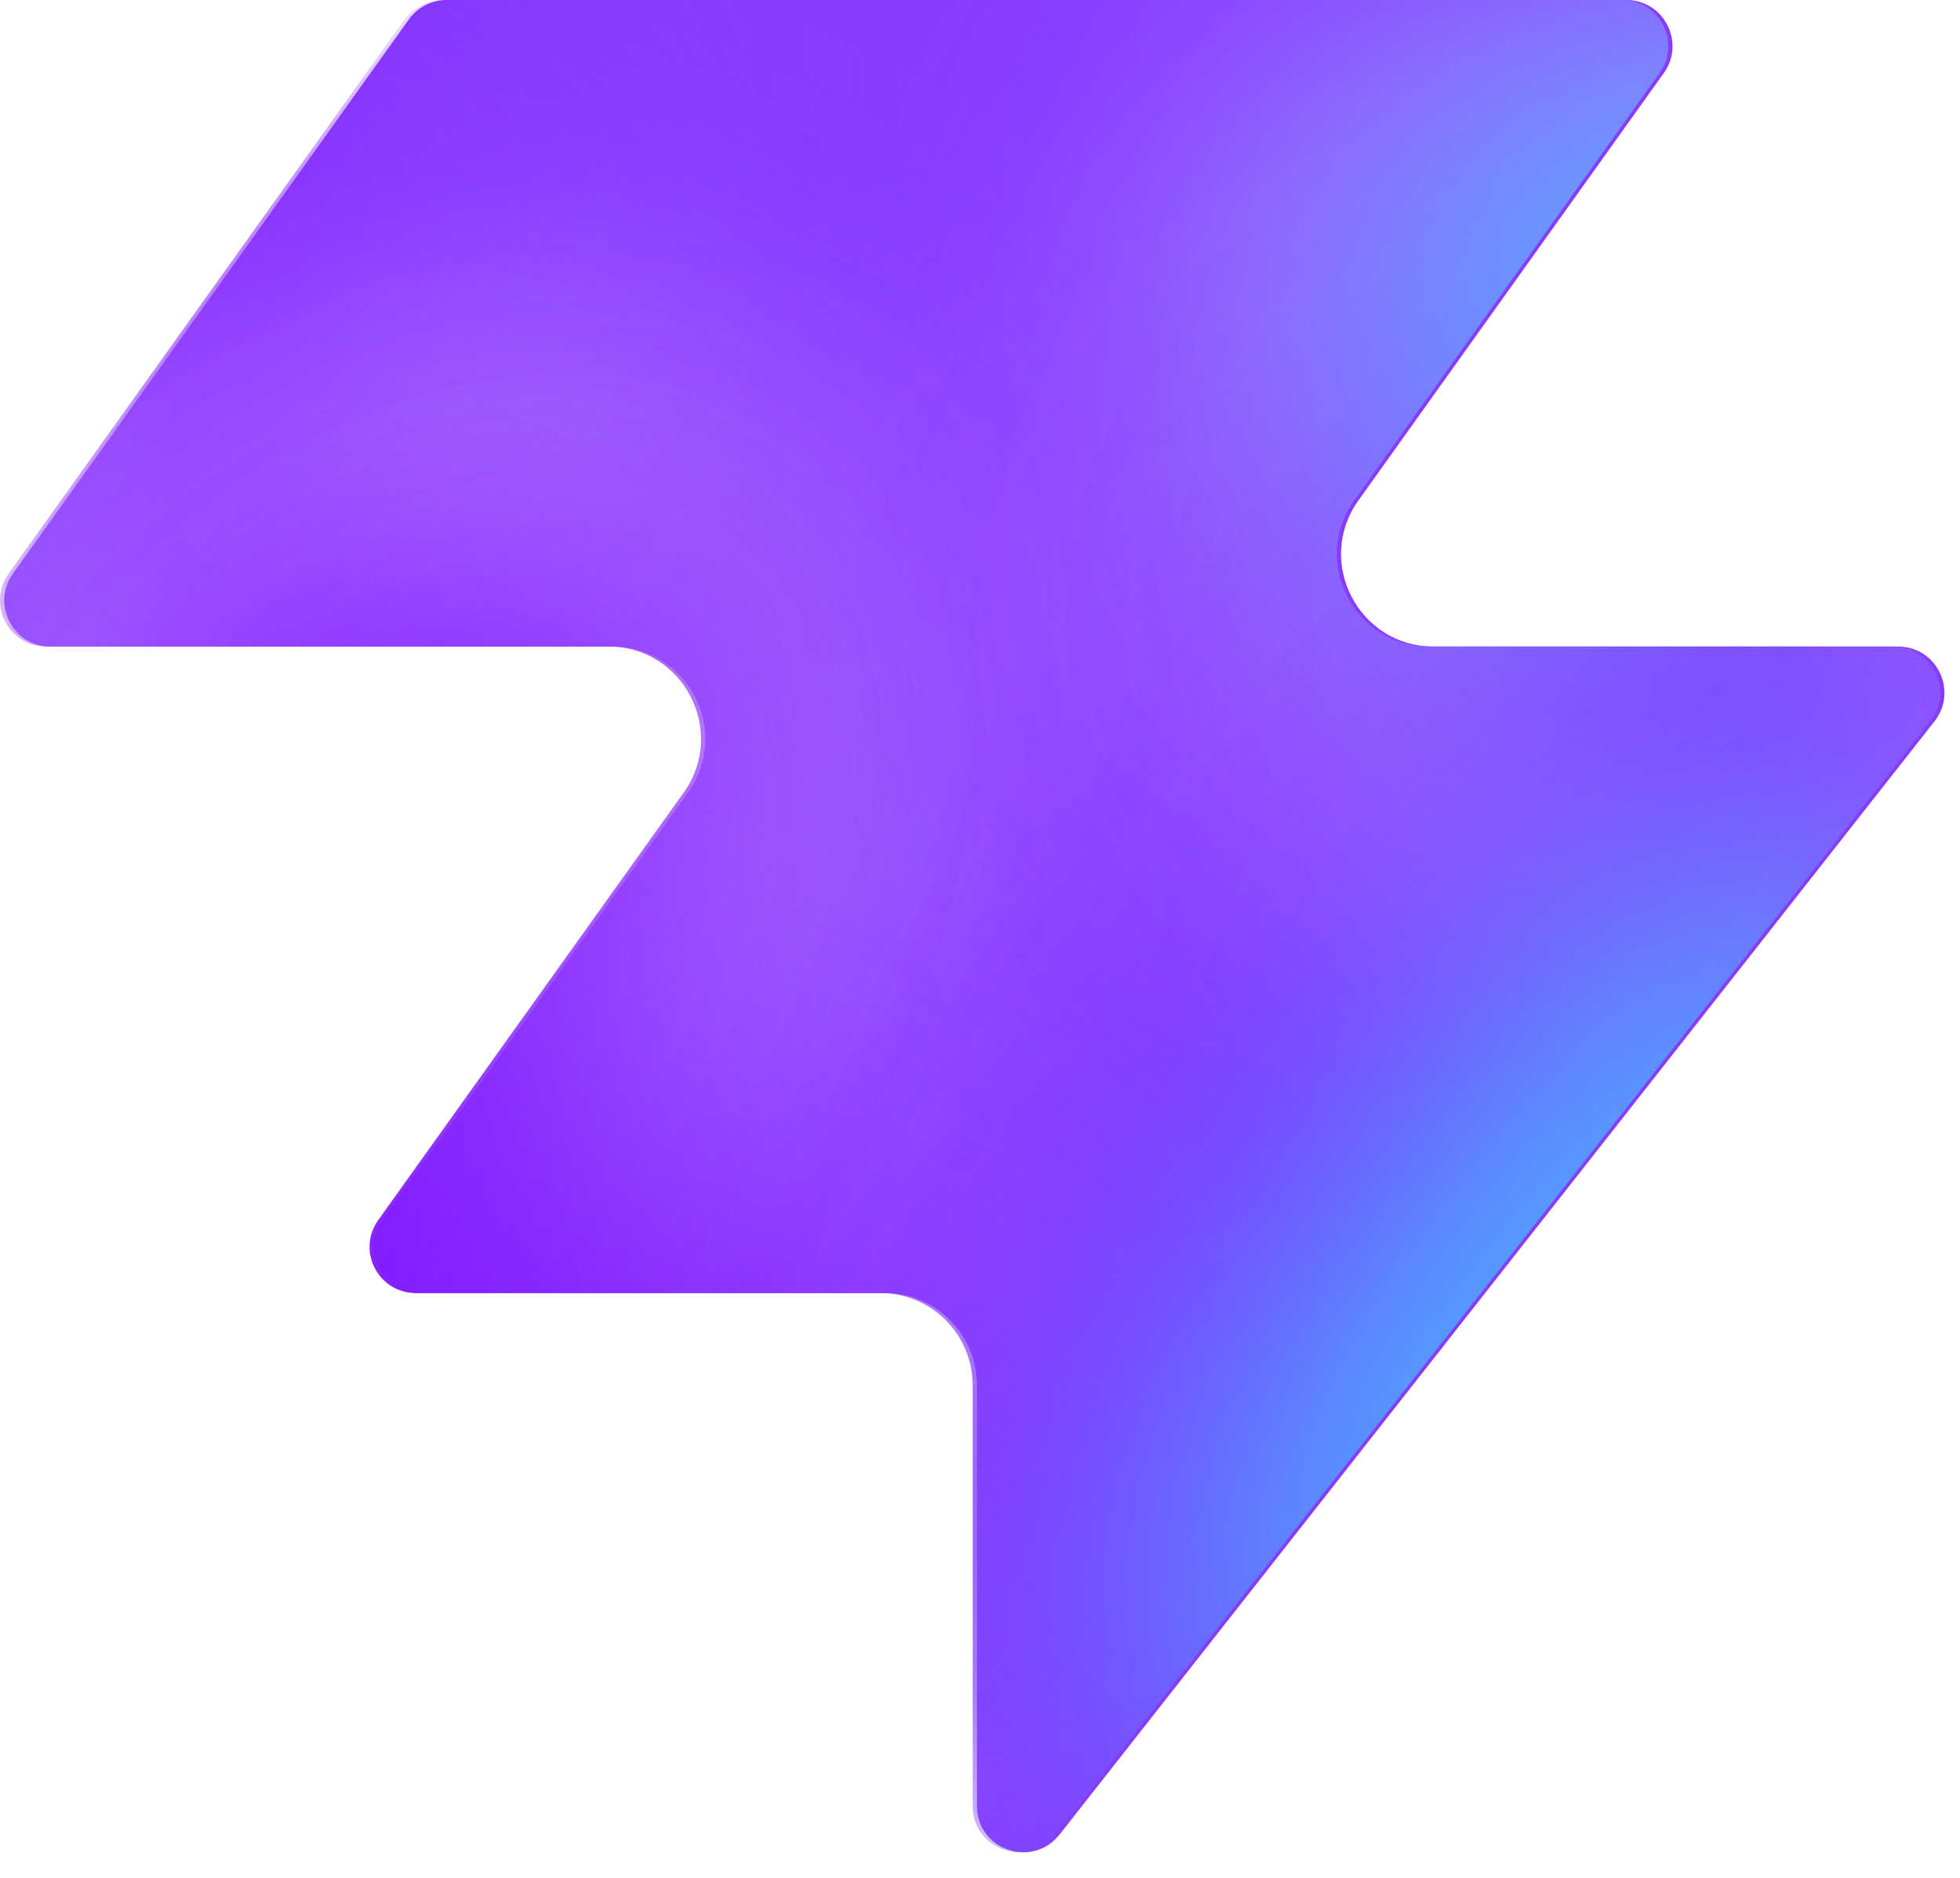
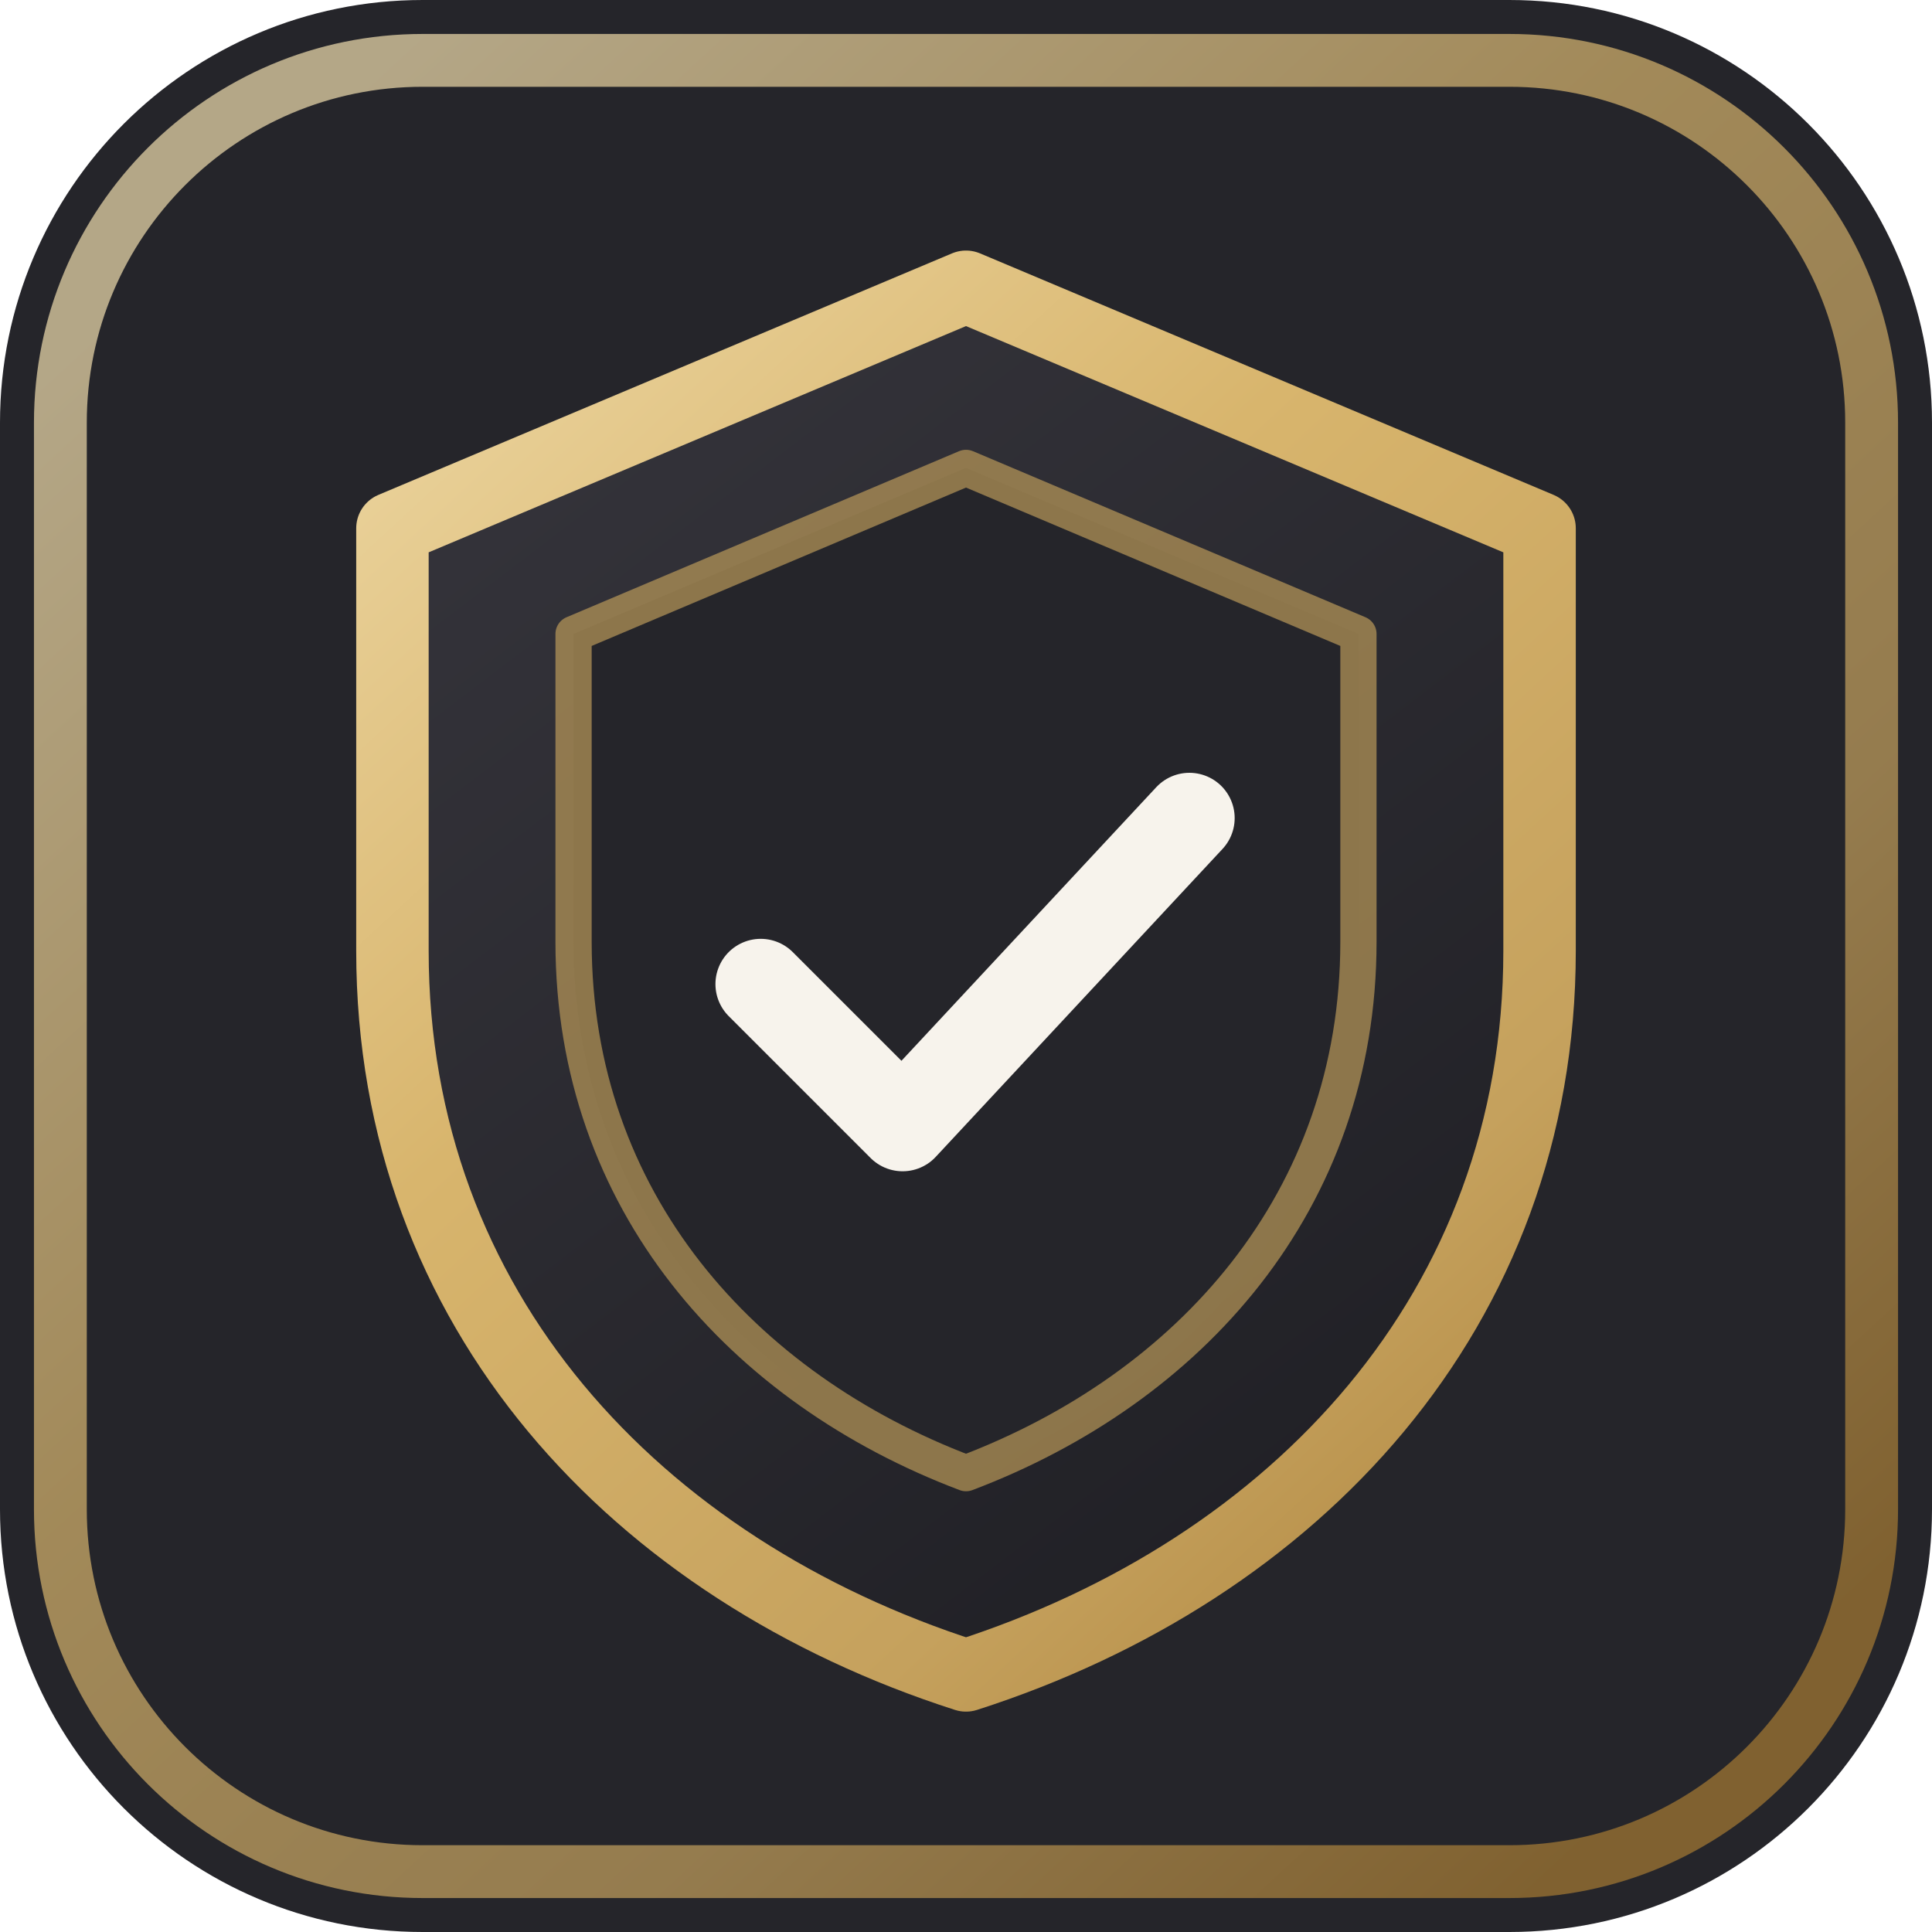
- <svg xmlns="http://www.w3.org/2000/svg" width="48" height="46" fill="none" viewBox="0 0 48 46">
-   <path fill="#863bff" d="M25.946 44.938c-.664.845-2.021.375-2.021-.698V33.937a2.26 2.26 0 0 0-2.262-2.262H10.287c-.92 0-1.456-1.04-.92-1.788l7.48-10.471c1.07-1.497 0-3.578-1.842-3.578H1.237c-.92 0-1.456-1.04-.92-1.788L10.013.474c.214-.297.556-.474.92-.474h28.894c.92 0 1.456 1.04.92 1.788l-7.48 10.471c-1.07 1.498 0 3.579 1.842 3.579h11.377c.943 0 1.473 1.088.89 1.83L25.947 44.94z" style="fill:#863bff;fill:color(display-p3 .525 .23 1);fill-opacity:1" />
-   <mask id="a" width="48" height="46" x="0" y="0" maskUnits="userSpaceOnUse" style="mask-type:alpha">
-     <path fill="#000" d="M25.842 44.938c-.664.844-2.021.375-2.021-.698V33.937a2.26 2.26 0 0 0-2.262-2.262H10.183c-.92 0-1.456-1.04-.92-1.788l7.48-10.471c1.07-1.498 0-3.579-1.842-3.579H1.133c-.92 0-1.456-1.04-.92-1.787L9.91.473c.214-.297.556-.474.92-.474h28.894c.92 0 1.456 1.04.92 1.788l-7.48 10.471c-1.07 1.498 0 3.578 1.842 3.578h11.377c.943 0 1.473 1.088.89 1.832L25.843 44.94z" style="fill:#000;fill-opacity:1" />
-   </mask>
-   <g mask="url(#a)">
-     <g filter="url(#b)">
-       <ellipse cx="5.508" cy="14.704" fill="#ede6ff" rx="5.508" ry="14.704" style="fill:#ede6ff;fill:color(display-p3 .927 .903 1);fill-opacity:1" transform="matrix(.00324 1 1 -.00324 -4.47 31.516)" />
-     </g>
-     <g filter="url(#c)">
-       <ellipse cx="10.399" cy="29.851" fill="#ede6ff" rx="10.399" ry="29.851" style="fill:#ede6ff;fill:color(display-p3 .927 .903 1);fill-opacity:1" transform="matrix(.00324 1 1 -.00324 -39.328 7.883)" />
-     </g>
-     <g filter="url(#d)">
-       <ellipse cx="5.508" cy="30.487" fill="#7e14ff" rx="5.508" ry="30.487" style="fill:#7e14ff;fill:color(display-p3 .492 .077 1);fill-opacity:1" transform="rotate(89.814 -25.913 -14.639)scale(1 -1)" />
-     </g>
-     <g filter="url(#e)">
-       <ellipse cx="5.508" cy="30.599" fill="#7e14ff" rx="5.508" ry="30.599" style="fill:#7e14ff;fill:color(display-p3 .492 .077 1);fill-opacity:1" transform="rotate(89.814 -32.644 -3.334)scale(1 -1)" />
-     </g>
-     <g filter="url(#f)">
-       <ellipse cx="5.508" cy="30.599" fill="#7e14ff" rx="5.508" ry="30.599" style="fill:#7e14ff;fill:color(display-p3 .492 .077 1);fill-opacity:1" transform="matrix(.00324 1 1 -.00324 -34.34 30.47)" />
-     </g>
-     <g filter="url(#g)">
-       <ellipse cx="14.072" cy="22.078" fill="#ede6ff" rx="14.072" ry="22.078" style="fill:#ede6ff;fill:color(display-p3 .927 .903 1);fill-opacity:1" transform="rotate(93.35 24.506 48.493)scale(-1 1)" />
-     </g>
-     <g filter="url(#h)">
-       <ellipse cx="3.47" cy="21.501" fill="#7e14ff" rx="3.47" ry="21.501" style="fill:#7e14ff;fill:color(display-p3 .492 .077 1);fill-opacity:1" transform="rotate(89.009 28.708 47.59)scale(-1 1)" />
-     </g>
-     <g filter="url(#i)">
-       <ellipse cx="3.47" cy="21.501" fill="#7e14ff" rx="3.47" ry="21.501" style="fill:#7e14ff;fill:color(display-p3 .492 .077 1);fill-opacity:1" transform="rotate(89.009 28.708 47.59)scale(-1 1)" />
-     </g>
-     <g filter="url(#j)">
-       <ellipse cx=".387" cy="8.972" fill="#7e14ff" rx="4.407" ry="29.108" style="fill:#7e14ff;fill:color(display-p3 .492 .077 1);fill-opacity:1" transform="rotate(39.51 .387 8.972)" />
-     </g>
-     <g filter="url(#k)">
-       <ellipse cx="47.523" cy="-6.092" fill="#7e14ff" rx="4.407" ry="29.108" style="fill:#7e14ff;fill:color(display-p3 .492 .077 1);fill-opacity:1" transform="rotate(37.892 47.523 -6.092)" />
-     </g>
-     <g filter="url(#l)">
-       <ellipse cx="41.412" cy="6.333" fill="#47bfff" rx="5.971" ry="9.665" style="fill:#47bfff;fill:color(display-p3 .28 .748 1);fill-opacity:1" transform="rotate(37.892 41.412 6.333)" />
-     </g>
-     <g filter="url(#m)">
-       <ellipse cx="-1.879" cy="38.332" fill="#7e14ff" rx="4.407" ry="29.108" style="fill:#7e14ff;fill:color(display-p3 .492 .077 1);fill-opacity:1" transform="rotate(37.892 -1.88 38.332)" />
-     </g>
-     <g filter="url(#n)">
-       <ellipse cx="-1.879" cy="38.332" fill="#7e14ff" rx="4.407" ry="29.108" style="fill:#7e14ff;fill:color(display-p3 .492 .077 1);fill-opacity:1" transform="rotate(37.892 -1.88 38.332)" />
-     </g>
-     <g filter="url(#o)">
-       <ellipse cx="35.651" cy="29.907" fill="#7e14ff" rx="4.407" ry="29.108" style="fill:#7e14ff;fill:color(display-p3 .492 .077 1);fill-opacity:1" transform="rotate(37.892 35.651 29.907)" />
-     </g>
-     <g filter="url(#p)">
-       <ellipse cx="38.418" cy="32.4" fill="#47bfff" rx="5.971" ry="15.297" style="fill:#47bfff;fill:color(display-p3 .28 .748 1);fill-opacity:1" transform="rotate(37.892 38.418 32.4)" />
-     </g>
-   </g>
+ <svg xmlns="http://www.w3.org/2000/svg" viewBox="0 0 64 64" fill="none">
  <defs>
-     <filter id="b" width="60.045" height="41.654" x="-19.77" y="16.149" color-interpolation-filters="sRGB" filterUnits="userSpaceOnUse">
-       <feFlood flood-opacity="0" result="BackgroundImageFix" />
-       <feBlend in="SourceGraphic" in2="BackgroundImageFix" result="shape" />
-       <feGaussianBlur result="effect1_foregroundBlur_2002_17158" stdDeviation="7.659" />
-     </filter>
-     <filter id="c" width="90.34" height="51.437" x="-54.613" y="-7.533" color-interpolation-filters="sRGB" filterUnits="userSpaceOnUse">
-       <feFlood flood-opacity="0" result="BackgroundImageFix" />
-       <feBlend in="SourceGraphic" in2="BackgroundImageFix" result="shape" />
-       <feGaussianBlur result="effect1_foregroundBlur_2002_17158" stdDeviation="7.659" />
-     </filter>
-     <filter id="d" width="79.355" height="29.4" x="-49.64" y="2.03" color-interpolation-filters="sRGB" filterUnits="userSpaceOnUse">
-       <feFlood flood-opacity="0" result="BackgroundImageFix" />
-       <feBlend in="SourceGraphic" in2="BackgroundImageFix" result="shape" />
-       <feGaussianBlur result="effect1_foregroundBlur_2002_17158" stdDeviation="4.596" />
-     </filter>
-     <filter id="e" width="79.579" height="29.4" x="-45.045" y="20.029" color-interpolation-filters="sRGB" filterUnits="userSpaceOnUse">
-       <feFlood flood-opacity="0" result="BackgroundImageFix" />
-       <feBlend in="SourceGraphic" in2="BackgroundImageFix" result="shape" />
-       <feGaussianBlur result="effect1_foregroundBlur_2002_17158" stdDeviation="4.596" />
-     </filter>
-     <filter id="f" width="79.579" height="29.4" x="-43.513" y="21.178" color-interpolation-filters="sRGB" filterUnits="userSpaceOnUse">
-       <feFlood flood-opacity="0" result="BackgroundImageFix" />
-       <feBlend in="SourceGraphic" in2="BackgroundImageFix" result="shape" />
-       <feGaussianBlur result="effect1_foregroundBlur_2002_17158" stdDeviation="4.596" />
-     </filter>
-     <filter id="g" width="74.749" height="58.852" x="15.756" y="-17.901" color-interpolation-filters="sRGB" filterUnits="userSpaceOnUse">
-       <feFlood flood-opacity="0" result="BackgroundImageFix" />
-       <feBlend in="SourceGraphic" in2="BackgroundImageFix" result="shape" />
-       <feGaussianBlur result="effect1_foregroundBlur_2002_17158" stdDeviation="7.659" />
-     </filter>
-     <filter id="h" width="61.377" height="25.362" x="23.548" y="2.284" color-interpolation-filters="sRGB" filterUnits="userSpaceOnUse">
-       <feFlood flood-opacity="0" result="BackgroundImageFix" />
-       <feBlend in="SourceGraphic" in2="BackgroundImageFix" result="shape" />
-       <feGaussianBlur result="effect1_foregroundBlur_2002_17158" stdDeviation="4.596" />
-     </filter>
-     <filter id="i" width="61.377" height="25.362" x="23.548" y="2.284" color-interpolation-filters="sRGB" filterUnits="userSpaceOnUse">
-       <feFlood flood-opacity="0" result="BackgroundImageFix" />
-       <feBlend in="SourceGraphic" in2="BackgroundImageFix" result="shape" />
-       <feGaussianBlur result="effect1_foregroundBlur_2002_17158" stdDeviation="4.596" />
-     </filter>
-     <filter id="j" width="56.045" height="63.649" x="-27.636" y="-22.853" color-interpolation-filters="sRGB" filterUnits="userSpaceOnUse">
-       <feFlood flood-opacity="0" result="BackgroundImageFix" />
-       <feBlend in="SourceGraphic" in2="BackgroundImageFix" result="shape" />
-       <feGaussianBlur result="effect1_foregroundBlur_2002_17158" stdDeviation="4.596" />
-     </filter>
-     <filter id="k" width="54.814" height="64.646" x="20.116" y="-38.415" color-interpolation-filters="sRGB" filterUnits="userSpaceOnUse">
-       <feFlood flood-opacity="0" result="BackgroundImageFix" />
-       <feBlend in="SourceGraphic" in2="BackgroundImageFix" result="shape" />
-       <feGaussianBlur result="effect1_foregroundBlur_2002_17158" stdDeviation="4.596" />
-     </filter>
-     <filter id="l" width="33.541" height="35.313" x="24.641" y="-11.323" color-interpolation-filters="sRGB" filterUnits="userSpaceOnUse">
-       <feFlood flood-opacity="0" result="BackgroundImageFix" />
-       <feBlend in="SourceGraphic" in2="BackgroundImageFix" result="shape" />
-       <feGaussianBlur result="effect1_foregroundBlur_2002_17158" stdDeviation="4.596" />
-     </filter>
-     <filter id="m" width="54.814" height="64.646" x="-29.286" y="6.009" color-interpolation-filters="sRGB" filterUnits="userSpaceOnUse">
-       <feFlood flood-opacity="0" result="BackgroundImageFix" />
-       <feBlend in="SourceGraphic" in2="BackgroundImageFix" result="shape" />
-       <feGaussianBlur result="effect1_foregroundBlur_2002_17158" stdDeviation="4.596" />
-     </filter>
-     <filter id="n" width="54.814" height="64.646" x="-29.286" y="6.009" color-interpolation-filters="sRGB" filterUnits="userSpaceOnUse">
-       <feFlood flood-opacity="0" result="BackgroundImageFix" />
-       <feBlend in="SourceGraphic" in2="BackgroundImageFix" result="shape" />
-       <feGaussianBlur result="effect1_foregroundBlur_2002_17158" stdDeviation="4.596" />
-     </filter>
-     <filter id="o" width="54.814" height="64.646" x="8.244" y="-2.416" color-interpolation-filters="sRGB" filterUnits="userSpaceOnUse">
-       <feFlood flood-opacity="0" result="BackgroundImageFix" />
-       <feBlend in="SourceGraphic" in2="BackgroundImageFix" result="shape" />
-       <feGaussianBlur result="effect1_foregroundBlur_2002_17158" stdDeviation="4.596" />
-     </filter>
-     <filter id="p" width="39.409" height="43.623" x="18.713" y="10.588" color-interpolation-filters="sRGB" filterUnits="userSpaceOnUse">
-       <feFlood flood-opacity="0" result="BackgroundImageFix" />
-       <feBlend in="SourceGraphic" in2="BackgroundImageFix" result="shape" />
-       <feGaussianBlur result="effect1_foregroundBlur_2002_17158" stdDeviation="4.596" />
-     </filter>
+     <linearGradient id="siftrix-fav-gold" x1="8" y1="6" x2="56" y2="58" gradientUnits="userSpaceOnUse">
+       <stop offset="0%" stop-color="#F2DFAF" />
+       <stop offset="40%" stop-color="#D8B56D" />
+       <stop offset="72%" stop-color="#C5A15D" />
+       <stop offset="100%" stop-color="#A77B32" />
+     </linearGradient>
+     <linearGradient id="siftrix-fav-core" x1="16" y1="12" x2="48" y2="54" gradientUnits="userSpaceOnUse">
+       <stop offset="0%" stop-color="#35343B" />
+       <stop offset="100%" stop-color="#1E1E23" />
+     </linearGradient>
  </defs>
+   <rect width="64" height="64" rx="14" fill="#25252A" />
+   <rect x="2" y="2" width="60" height="60" rx="12" stroke="url(#siftrix-fav-gold)" stroke-opacity="0.7" stroke-width="1.75" />
+   <path d="M32 9.5L51 17.5V31.5C51 43.4 42.9 52 32 55.5C21.1 52 13 43.4 13 31.5V17.5L32 9.5Z" fill="url(#siftrix-fav-core)" stroke="url(#siftrix-fav-gold)" stroke-width="2.4" stroke-linejoin="round" />
+   <path d="M32 15.5L45 21V31.2C45 39.8 39.4 46 32 48.8C24.6 46 19 39.8 19 31.2V21L32 15.5Z" fill="#25252A" stroke="#C5A15D" stroke-opacity="0.65" stroke-width="1.2" stroke-linejoin="round" />
+   <path d="M25.2 32.6L29.9 37.3L39.4 27.1" stroke="#F7F3EC" stroke-width="3" stroke-linecap="round" stroke-linejoin="round" />
</svg>
